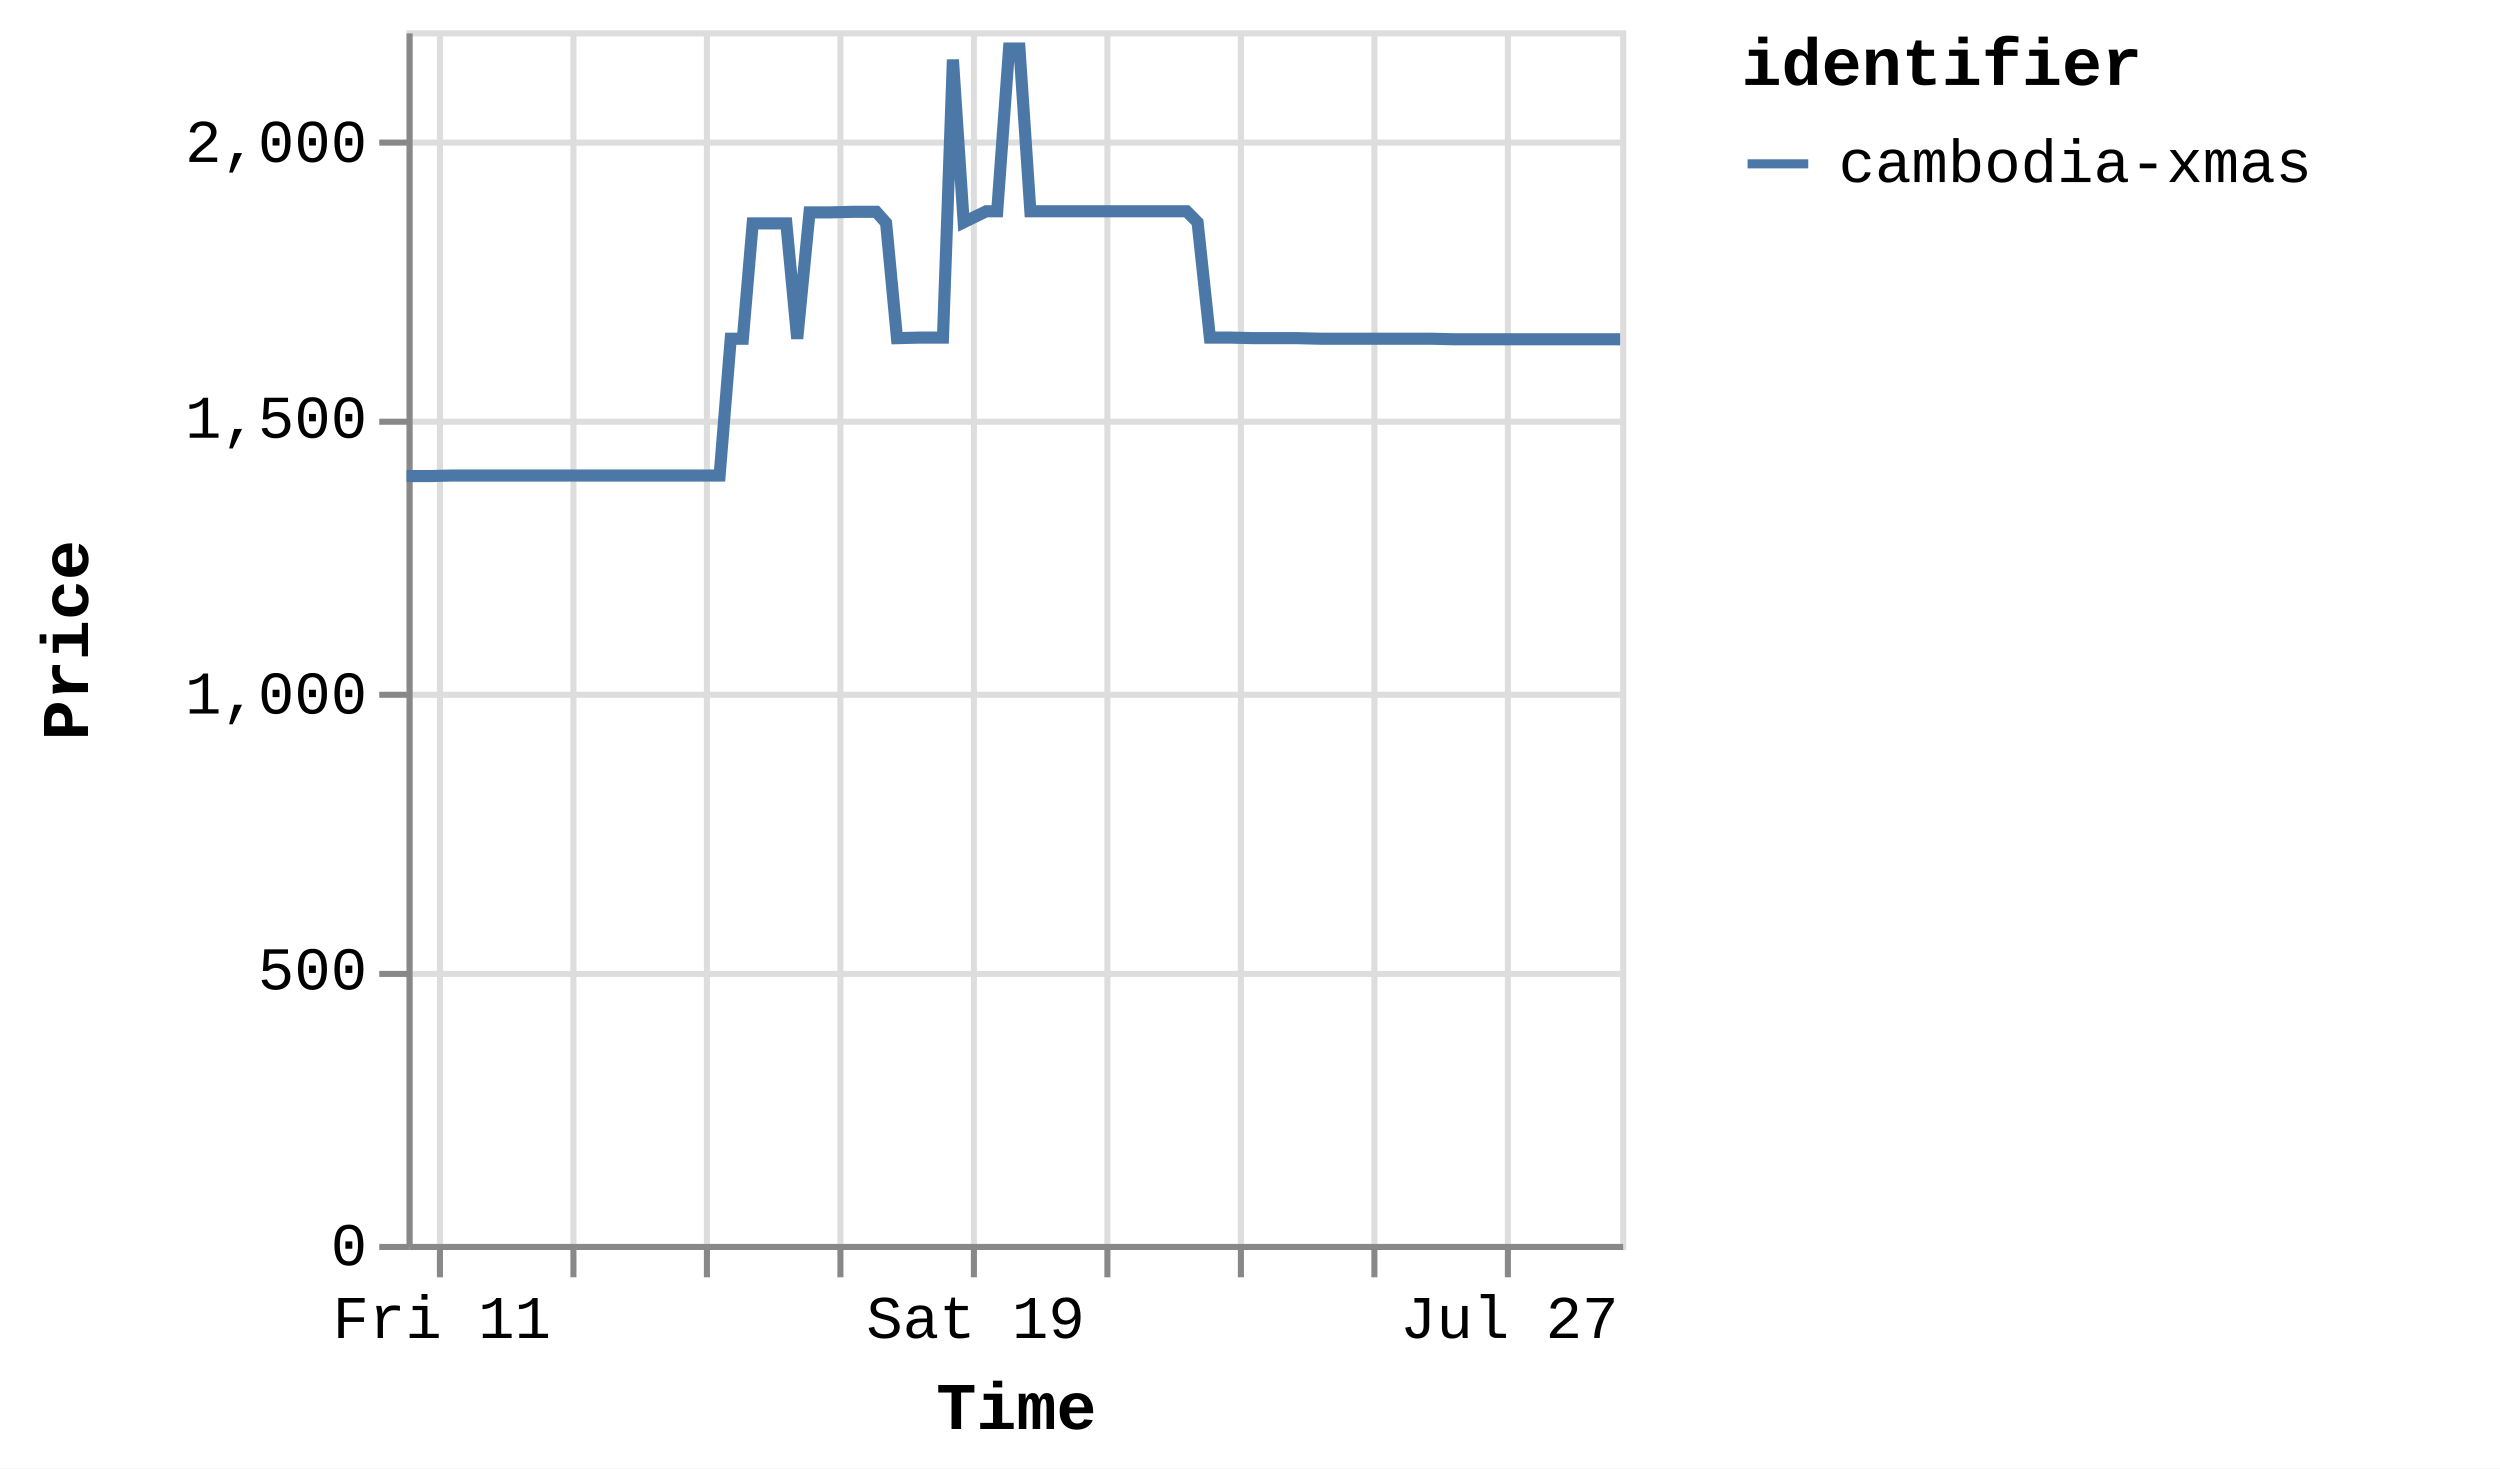
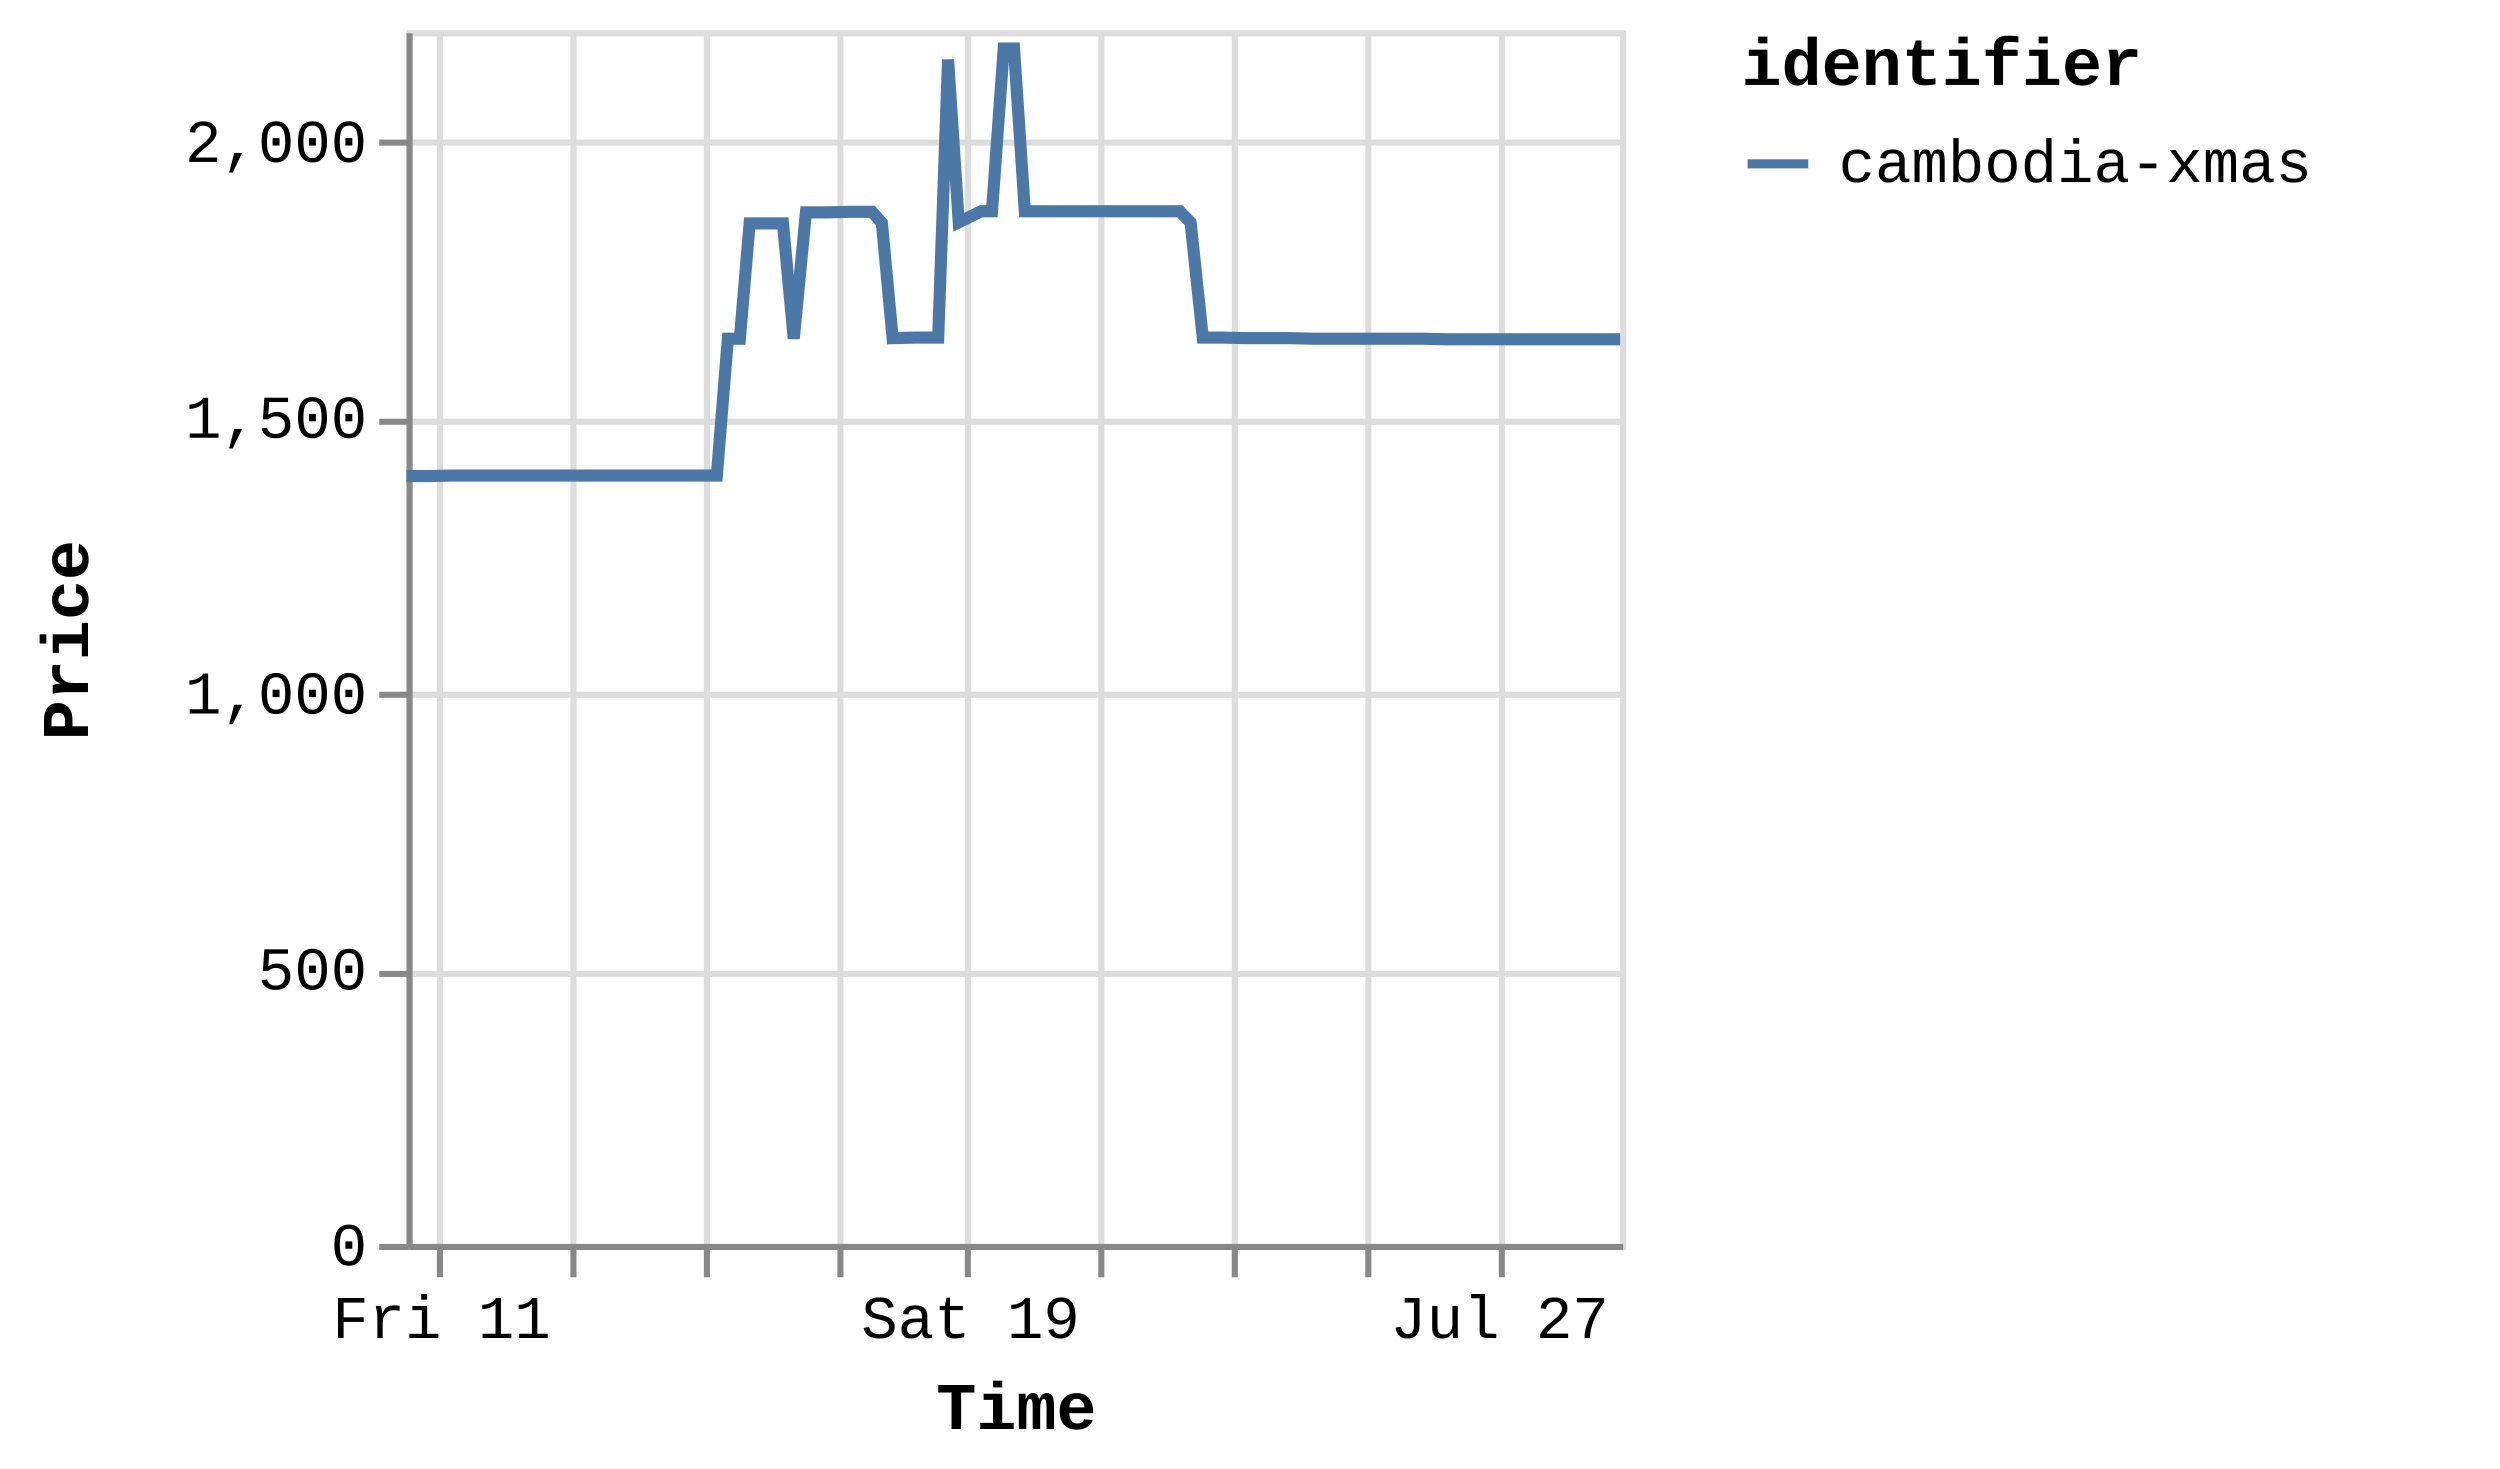
<svg xmlns="http://www.w3.org/2000/svg" version="1.1" class="marks" width="412" height="242" viewBox="0 0 412 242">
  <rect width="412" height="242" fill="white" />
  <g fill="none" stroke-miterlimit="10" transform="translate(67,5)">
    <g class="mark-group role-frame root" role="graphics-object" aria-roledescription="group mark container">
      <g transform="translate(0,0)">
        <path class="background" aria-hidden="true" d="M0.5,0.5h200v200h-200Z" stroke="#ddd" />
        <g>
          <g class="mark-group role-axis" aria-hidden="true">
            <g transform="translate(0.5,200.5)">
              <path class="background" aria-hidden="true" d="M0,0h0v0h0Z" pointer-events="none" />
              <g>
                <g class="mark-rule role-axis-grid" pointer-events="none">
                  <line transform="translate(5,-200)" x2="0" y2="200" stroke="#ddd" stroke-width="1" opacity="1" />
                  <line transform="translate(27,-200)" x2="0" y2="200" stroke="#ddd" stroke-width="1" opacity="1" />
                  <line transform="translate(49,-200)" x2="0" y2="200" stroke="#ddd" stroke-width="1" opacity="1" />
                  <line transform="translate(71,-200)" x2="0" y2="200" stroke="#ddd" stroke-width="1" opacity="1" />
-                   <line transform="translate(93,-200)" x2="0" y2="200" stroke="#ddd" stroke-width="1" opacity="1" />
-                   <line transform="translate(115,-200)" x2="0" y2="200" stroke="#ddd" stroke-width="1" opacity="1" />
-                   <line transform="translate(137,-200)" x2="0" y2="200" stroke="#ddd" stroke-width="1" opacity="1" />
-                   <line transform="translate(159,-200)" x2="0" y2="200" stroke="#ddd" stroke-width="1" opacity="1" />
-                   <line transform="translate(181,-200)" x2="0" y2="200" stroke="#ddd" stroke-width="1" opacity="1" />
+                   <line transform="translate(92,-200)" x2="0" y2="200" stroke="#ddd" stroke-width="1" opacity="1" />
+                   <line transform="translate(114,-200)" x2="0" y2="200" stroke="#ddd" stroke-width="1" opacity="1" />
+                   <line transform="translate(136,-200)" x2="0" y2="200" stroke="#ddd" stroke-width="1" opacity="1" />
+                   <line transform="translate(158,-200)" x2="0" y2="200" stroke="#ddd" stroke-width="1" opacity="1" />
+                   <line transform="translate(180,-200)" x2="0" y2="200" stroke="#ddd" stroke-width="1" opacity="1" />
                </g>
              </g>
              <path class="foreground" aria-hidden="true" d="" pointer-events="none" display="none" />
            </g>
          </g>
          <g class="mark-group role-axis" aria-hidden="true">
            <g transform="translate(0.5,0.5)">
              <path class="background" aria-hidden="true" d="M0,0h0v0h0Z" pointer-events="none" />
              <g>
                <g class="mark-rule role-axis-grid" pointer-events="none">
                  <line transform="translate(0,200)" x2="200" y2="0" stroke="#ddd" stroke-width="1" opacity="1" />
                  <line transform="translate(0,155)" x2="200" y2="0" stroke="#ddd" stroke-width="1" opacity="1" />
                  <line transform="translate(0,109)" x2="200" y2="0" stroke="#ddd" stroke-width="1" opacity="1" />
                  <line transform="translate(0,64)" x2="200" y2="0" stroke="#ddd" stroke-width="1" opacity="1" />
                  <line transform="translate(0,18)" x2="200" y2="0" stroke="#ddd" stroke-width="1" opacity="1" />
                </g>
              </g>
              <path class="foreground" aria-hidden="true" d="" pointer-events="none" display="none" />
            </g>
          </g>
-           <g class="mark-group role-axis" role="graphics-symbol" aria-roledescription="axis" aria-label="X-axis titled 'Time' for a time scale with values from Thursday, 10 July 2025, 12:25:32 PM to Monday, 28 July 2025, 4:58:27 PM">
+           <g class="mark-group role-axis" role="graphics-symbol" aria-roledescription="axis" aria-label="X-axis titled 'Time' for a time scale with values from Thursday, 10 July 2025, 12:25:32 PM to Monday, 28 July 2025, 8:52:23 PM">
            <g transform="translate(0.5,200.5)">
              <path class="background" aria-hidden="true" d="M0,0h0v0h0Z" pointer-events="none" />
              <g>
                <g class="mark-rule role-axis-tick" pointer-events="none">
                  <line transform="translate(5,0)" x2="0" y2="5" stroke="#888" stroke-width="1" opacity="1" />
                  <line transform="translate(27,0)" x2="0" y2="5" stroke="#888" stroke-width="1" opacity="1" />
                  <line transform="translate(49,0)" x2="0" y2="5" stroke="#888" stroke-width="1" opacity="1" />
                  <line transform="translate(71,0)" x2="0" y2="5" stroke="#888" stroke-width="1" opacity="1" />
-                   <line transform="translate(93,0)" x2="0" y2="5" stroke="#888" stroke-width="1" opacity="1" />
-                   <line transform="translate(115,0)" x2="0" y2="5" stroke="#888" stroke-width="1" opacity="1" />
-                   <line transform="translate(137,0)" x2="0" y2="5" stroke="#888" stroke-width="1" opacity="1" />
-                   <line transform="translate(159,0)" x2="0" y2="5" stroke="#888" stroke-width="1" opacity="1" />
-                   <line transform="translate(181,0)" x2="0" y2="5" stroke="#888" stroke-width="1" opacity="1" />
+                   <line transform="translate(92,0)" x2="0" y2="5" stroke="#888" stroke-width="1" opacity="1" />
+                   <line transform="translate(114,0)" x2="0" y2="5" stroke="#888" stroke-width="1" opacity="1" />
+                   <line transform="translate(136,0)" x2="0" y2="5" stroke="#888" stroke-width="1" opacity="1" />
+                   <line transform="translate(158,0)" x2="0" y2="5" stroke="#888" stroke-width="1" opacity="1" />
+                   <line transform="translate(180,0)" x2="0" y2="5" stroke="#888" stroke-width="1" opacity="1" />
                </g>
                <g class="mark-text role-axis-label" pointer-events="none">
-                   <text text-anchor="middle" transform="translate(5.302587,15)" font-family="Liberation Mono" font-size="10px" fill="#000" opacity="1">Fri 11</text>
-                   <text text-anchor="middle" transform="translate(27.29328,15)" font-family="Liberation Mono" font-size="10px" fill="#000" opacity="0">Jul 13</text>
-                   <text text-anchor="middle" transform="translate(49.28396,15)" font-family="Liberation Mono" font-size="10px" fill="#000" opacity="0">Tue 15</text>
-                   <text text-anchor="middle" transform="translate(71.27465,15)" font-family="Liberation Mono" font-size="10px" fill="#000" opacity="0">Thu 17</text>
-                   <text text-anchor="middle" transform="translate(93.26534,15)" font-family="Liberation Mono" font-size="10px" fill="#000" opacity="1">Sat 19</text>
-                   <text text-anchor="middle" transform="translate(115.256,15)" font-family="Liberation Mono" font-size="10px" fill="#000" opacity="0">Mon 21</text>
-                   <text text-anchor="middle" transform="translate(137.2467,15)" font-family="Liberation Mono" font-size="10px" fill="#000" opacity="0">Wed 23</text>
-                   <text text-anchor="middle" transform="translate(159.2374,15)" font-family="Liberation Mono" font-size="10px" fill="#000" opacity="0">Fri 25</text>
-                   <text text-anchor="middle" transform="translate(181.2281,15)" font-family="Liberation Mono" font-size="10px" fill="#000" opacity="1">Jul 27</text>
+                   <text text-anchor="middle" transform="translate(5.255647,15)" font-family="Liberation Mono" font-size="10px" fill="#000" opacity="1">Fri 11</text>
+                   <text text-anchor="middle" transform="translate(27.05167,15)" font-family="Liberation Mono" font-size="10px" fill="#000" opacity="0">Jul 13</text>
+                   <text text-anchor="middle" transform="translate(48.84769,15)" font-family="Liberation Mono" font-size="10px" fill="#000" opacity="0">Tue 15</text>
+                   <text text-anchor="middle" transform="translate(70.64371,15)" font-family="Liberation Mono" font-size="10px" fill="#000" opacity="0">Thu 17</text>
+                   <text text-anchor="middle" transform="translate(92.43973,15)" font-family="Liberation Mono" font-size="10px" fill="#000" opacity="1">Sat 19</text>
+                   <text text-anchor="middle" transform="translate(114.2357,15)" font-family="Liberation Mono" font-size="10px" fill="#000" opacity="0">Mon 21</text>
+                   <text text-anchor="middle" transform="translate(136.0318,15)" font-family="Liberation Mono" font-size="10px" fill="#000" opacity="0">Wed 23</text>
+                   <text text-anchor="middle" transform="translate(157.8278,15)" font-family="Liberation Mono" font-size="10px" fill="#000" opacity="0">Fri 25</text>
+                   <text text-anchor="middle" transform="translate(179.6238,15)" font-family="Liberation Mono" font-size="10px" fill="#000" opacity="1">Jul 27</text>
                </g>
                <g class="mark-rule role-axis-domain" pointer-events="none">
                  <line transform="translate(0,0)" x2="200" y2="0" stroke="#888" stroke-width="1" opacity="1" />
                </g>
                <g class="mark-text role-axis-title" pointer-events="none">
                  <text text-anchor="middle" transform="translate(100,30)" font-family="Liberation Mono" font-size="11px" font-weight="bold" fill="#000" opacity="1">Time</text>
                </g>
              </g>
              <path class="foreground" aria-hidden="true" d="" pointer-events="none" display="none" />
            </g>
          </g>
          <g class="mark-group role-axis" role="graphics-symbol" aria-roledescription="axis" aria-label="Y-axis titled 'Price' for a linear scale with values from 0 to 2,200">
            <g transform="translate(0.5,0.5)">
              <path class="background" aria-hidden="true" d="M0,0h0v0h0Z" pointer-events="none" />
              <g>
                <g class="mark-rule role-axis-tick" pointer-events="none">
                  <line transform="translate(0,200)" x2="-5" y2="0" stroke="#888" stroke-width="1" opacity="1" />
                  <line transform="translate(0,155)" x2="-5" y2="0" stroke="#888" stroke-width="1" opacity="1" />
                  <line transform="translate(0,109)" x2="-5" y2="0" stroke="#888" stroke-width="1" opacity="1" />
                  <line transform="translate(0,64)" x2="-5" y2="0" stroke="#888" stroke-width="1" opacity="1" />
                  <line transform="translate(0,18)" x2="-5" y2="0" stroke="#888" stroke-width="1" opacity="1" />
                </g>
                <g class="mark-text role-axis-label" pointer-events="none">
                  <text text-anchor="end" transform="translate(-7,203)" font-family="Liberation Mono" font-size="10px" fill="#000" opacity="1">0</text>
                  <text text-anchor="end" transform="translate(-7,157.5455)" font-family="Liberation Mono" font-size="10px" fill="#000" opacity="1">500</text>
                  <text text-anchor="end" transform="translate(-7,112.0909)" font-family="Liberation Mono" font-size="10px" fill="#000" opacity="1">1,000</text>
                  <text text-anchor="end" transform="translate(-7,66.63636)" font-family="Liberation Mono" font-size="10px" fill="#000" opacity="1">1,500</text>
                  <text text-anchor="end" transform="translate(-7,21.18182)" font-family="Liberation Mono" font-size="10px" fill="#000" opacity="1">2,000</text>
                </g>
                <g class="mark-rule role-axis-domain" pointer-events="none">
                  <line transform="translate(0,200)" x2="0" y2="-200" stroke="#888" stroke-width="1" opacity="1" />
                </g>
                <g class="mark-text role-axis-title" pointer-events="none">
                  <text text-anchor="middle" transform="translate(-51,100) rotate(-90) translate(0,-2)" font-family="Liberation Mono" font-size="11px" font-weight="bold" fill="#000" opacity="1">Price</text>
                </g>
              </g>
              <path class="foreground" aria-hidden="true" d="" pointer-events="none" display="none" />
            </g>
          </g>
          <g class="mark-group role-scope pathgroup" role="graphics-object" aria-roledescription="group mark container">
            <g transform="translate(0,0)">
              <path class="background" aria-hidden="true" d="M0,0h200v200h-200Z" />
              <g>
                <g class="mark-line role-mark marks" role="graphics-object" aria-roledescription="line mark container">
-                   <path aria-label="Time: Jul 10, 2025; Price: 1392; identifier: cambodia-xmas" role="graphics-symbol" aria-roledescription="line mark" d="M0,73.455L0.148,73.455L2.069,73.455L3.846,73.455L7.595,73.364L9.388,73.364L11.401,73.364L13.049,73.364L14.843,73.364L18.558,73.364L20.364,73.364L22.317,73.364L24.022,73.364L25.824,73.364L29.578,73.364L31.361,73.364L33.318,73.364L35.02,73.364L36.818,73.364L40.599,73.364L42.41,73.364L44.413,73.364L46.045,73.364L47.835,73.364L51.591,73.364L53.427,50.818L55.422,50.818L57.043,31.818L58.833,31.818L62.586,31.818L64.381,50.818L66.409,30L68.045,30L69.832,30L73.581,29.909L75.374,29.909L77.404,29.909L79.027,31.727L80.822,50.727L84.583,50.636L86.372,50.636L88.399,50.636L90.04,4.818L91.814,31.636L95.53,29.818L97.339,29.818L99.295,3L101.006,3L102.805,29.818L106.576,29.818L108.331,29.818L110.343,29.818L111.994,29.818L113.799,29.818L117.58,29.818L119.379,29.818L121.395,29.818L123.023,29.818L124.806,29.818L128.558,29.818L130.358,31.636L132.391,50.636L134.017,50.636L135.799,50.636L139.568,50.727L141.355,50.727L143.388,50.727L145.019,50.727L146.799,50.727L150.55,50.818L152.349,50.818L154.376,50.818L155.996,50.818L157.791,50.818L161.554,50.818L163.334,50.818L165.363,50.818L166.991,50.818L168.788,50.818L172.533,50.909L174.307,50.909L176.268,50.909L177.974,50.909L179.769,50.909L183.551,50.909L185.3,50.909L187.315,50.909L188.966,50.909L190.769,50.909L194.561,50.909L196.339,50.909L198.372,50.909L200,50.909" stroke="#4c78a8" stroke-width="2" />
+                   <path aria-label="Time: Jul 10, 2025; Price: 1392; identifier: cambodia-xmas" role="graphics-symbol" aria-roledescription="line mark" d="M0,73.455L0.147,73.455L2.05,73.455L3.812,73.455L7.528,73.364L9.305,73.364L11.3,73.364L12.933,73.364L14.711,73.364L18.394,73.364L20.184,73.364L22.12,73.364L23.809,73.364L25.596,73.364L29.316,73.364L31.083,73.364L33.023,73.364L34.71,73.364L36.492,73.364L40.24,73.364L42.035,73.364L44.019,73.364L45.638,73.364L47.411,73.364L51.134,73.364L52.954,50.818L54.932,50.818L56.538,31.818L58.313,31.818L62.032,31.818L63.812,50.818L65.821,30L67.443,30L69.214,30L72.93,29.909L74.706,29.909L76.719,29.909L78.328,31.727L80.107,50.727L83.834,50.636L85.608,50.636L87.616,50.636L89.243,4.818L91.001,31.636L94.685,29.818L96.477,29.818L98.416,3L100.111,3L101.895,29.818L105.633,29.818L107.372,29.818L109.366,29.818L111.003,29.818L112.792,29.818L116.54,29.818L118.322,29.818L120.32,29.818L121.934,29.818L123.701,29.818L127.42,29.818L129.204,31.636L131.219,50.636L132.83,50.636L134.597,50.636L138.333,50.727L140.104,50.727L142.119,50.727L143.736,50.727L145.5,50.727L149.218,50.818L151,50.818L153.009,50.818L154.615,50.818L156.394,50.818L160.124,50.818L161.888,50.818L163.899,50.818L165.513,50.818L167.294,50.818L171.006,50.909L172.764,50.909L174.708,50.909L176.399,50.909L178.178,50.909L181.926,50.909L183.66,50.909L185.657,50.909L187.293,50.909L189.08,50.909L192.838,50.909L194.601,50.909L196.616,50.909L198.23,50.909L200,50.909" stroke="#4c78a8" stroke-width="2" />
                </g>
              </g>
              <path class="foreground" aria-hidden="true" d="" display="none" />
            </g>
          </g>
          <g class="mark-group role-legend" role="graphics-symbol" aria-roledescription="legend" aria-label="Symbol legend titled 'identifier' for stroke color with 1 value: cambodia-xmas">
            <g transform="translate(220,0)">
              <path class="background" aria-hidden="true" d="M0,0h120v27h-120Z" pointer-events="none" />
              <g>
                <g class="mark-group role-legend-entry">
                  <g transform="translate(0,16)">
                    <path class="background" aria-hidden="true" d="M0,0h0v0h0Z" pointer-events="none" />
                    <g>
                      <g class="mark-group role-scope" role="graphics-object" aria-roledescription="group mark container">
                        <g transform="translate(0,0)">
                          <path class="background" aria-hidden="true" d="M0,0h120v11h-120Z" pointer-events="none" opacity="1" />
                          <g>
                            <g class="mark-symbol role-legend-symbol" pointer-events="none">
                              <path transform="translate(6,6)" d="M-5,0L5,0" stroke="#4c78a8" stroke-width="1.5" opacity="1" />
                            </g>
                            <g class="mark-text role-legend-label" pointer-events="none">
                              <text text-anchor="start" transform="translate(16,9)" font-family="Liberation Mono" font-size="10px" fill="#000" opacity="1">cambodia-xmas</text>
                            </g>
                          </g>
                          <path class="foreground" aria-hidden="true" d="" pointer-events="none" display="none" />
                        </g>
                      </g>
                    </g>
                    <path class="foreground" aria-hidden="true" d="" pointer-events="none" display="none" />
                  </g>
                </g>
                <g class="mark-text role-legend-title" pointer-events="none">
                  <text text-anchor="start" transform="translate(0,9)" font-family="Liberation Mono" font-size="11px" font-weight="bold" fill="#000" opacity="1">identifier</text>
                </g>
              </g>
              <path class="foreground" aria-hidden="true" d="" pointer-events="none" display="none" />
            </g>
          </g>
        </g>
        <path class="foreground" aria-hidden="true" d="" display="none" />
      </g>
    </g>
  </g>
</svg>
